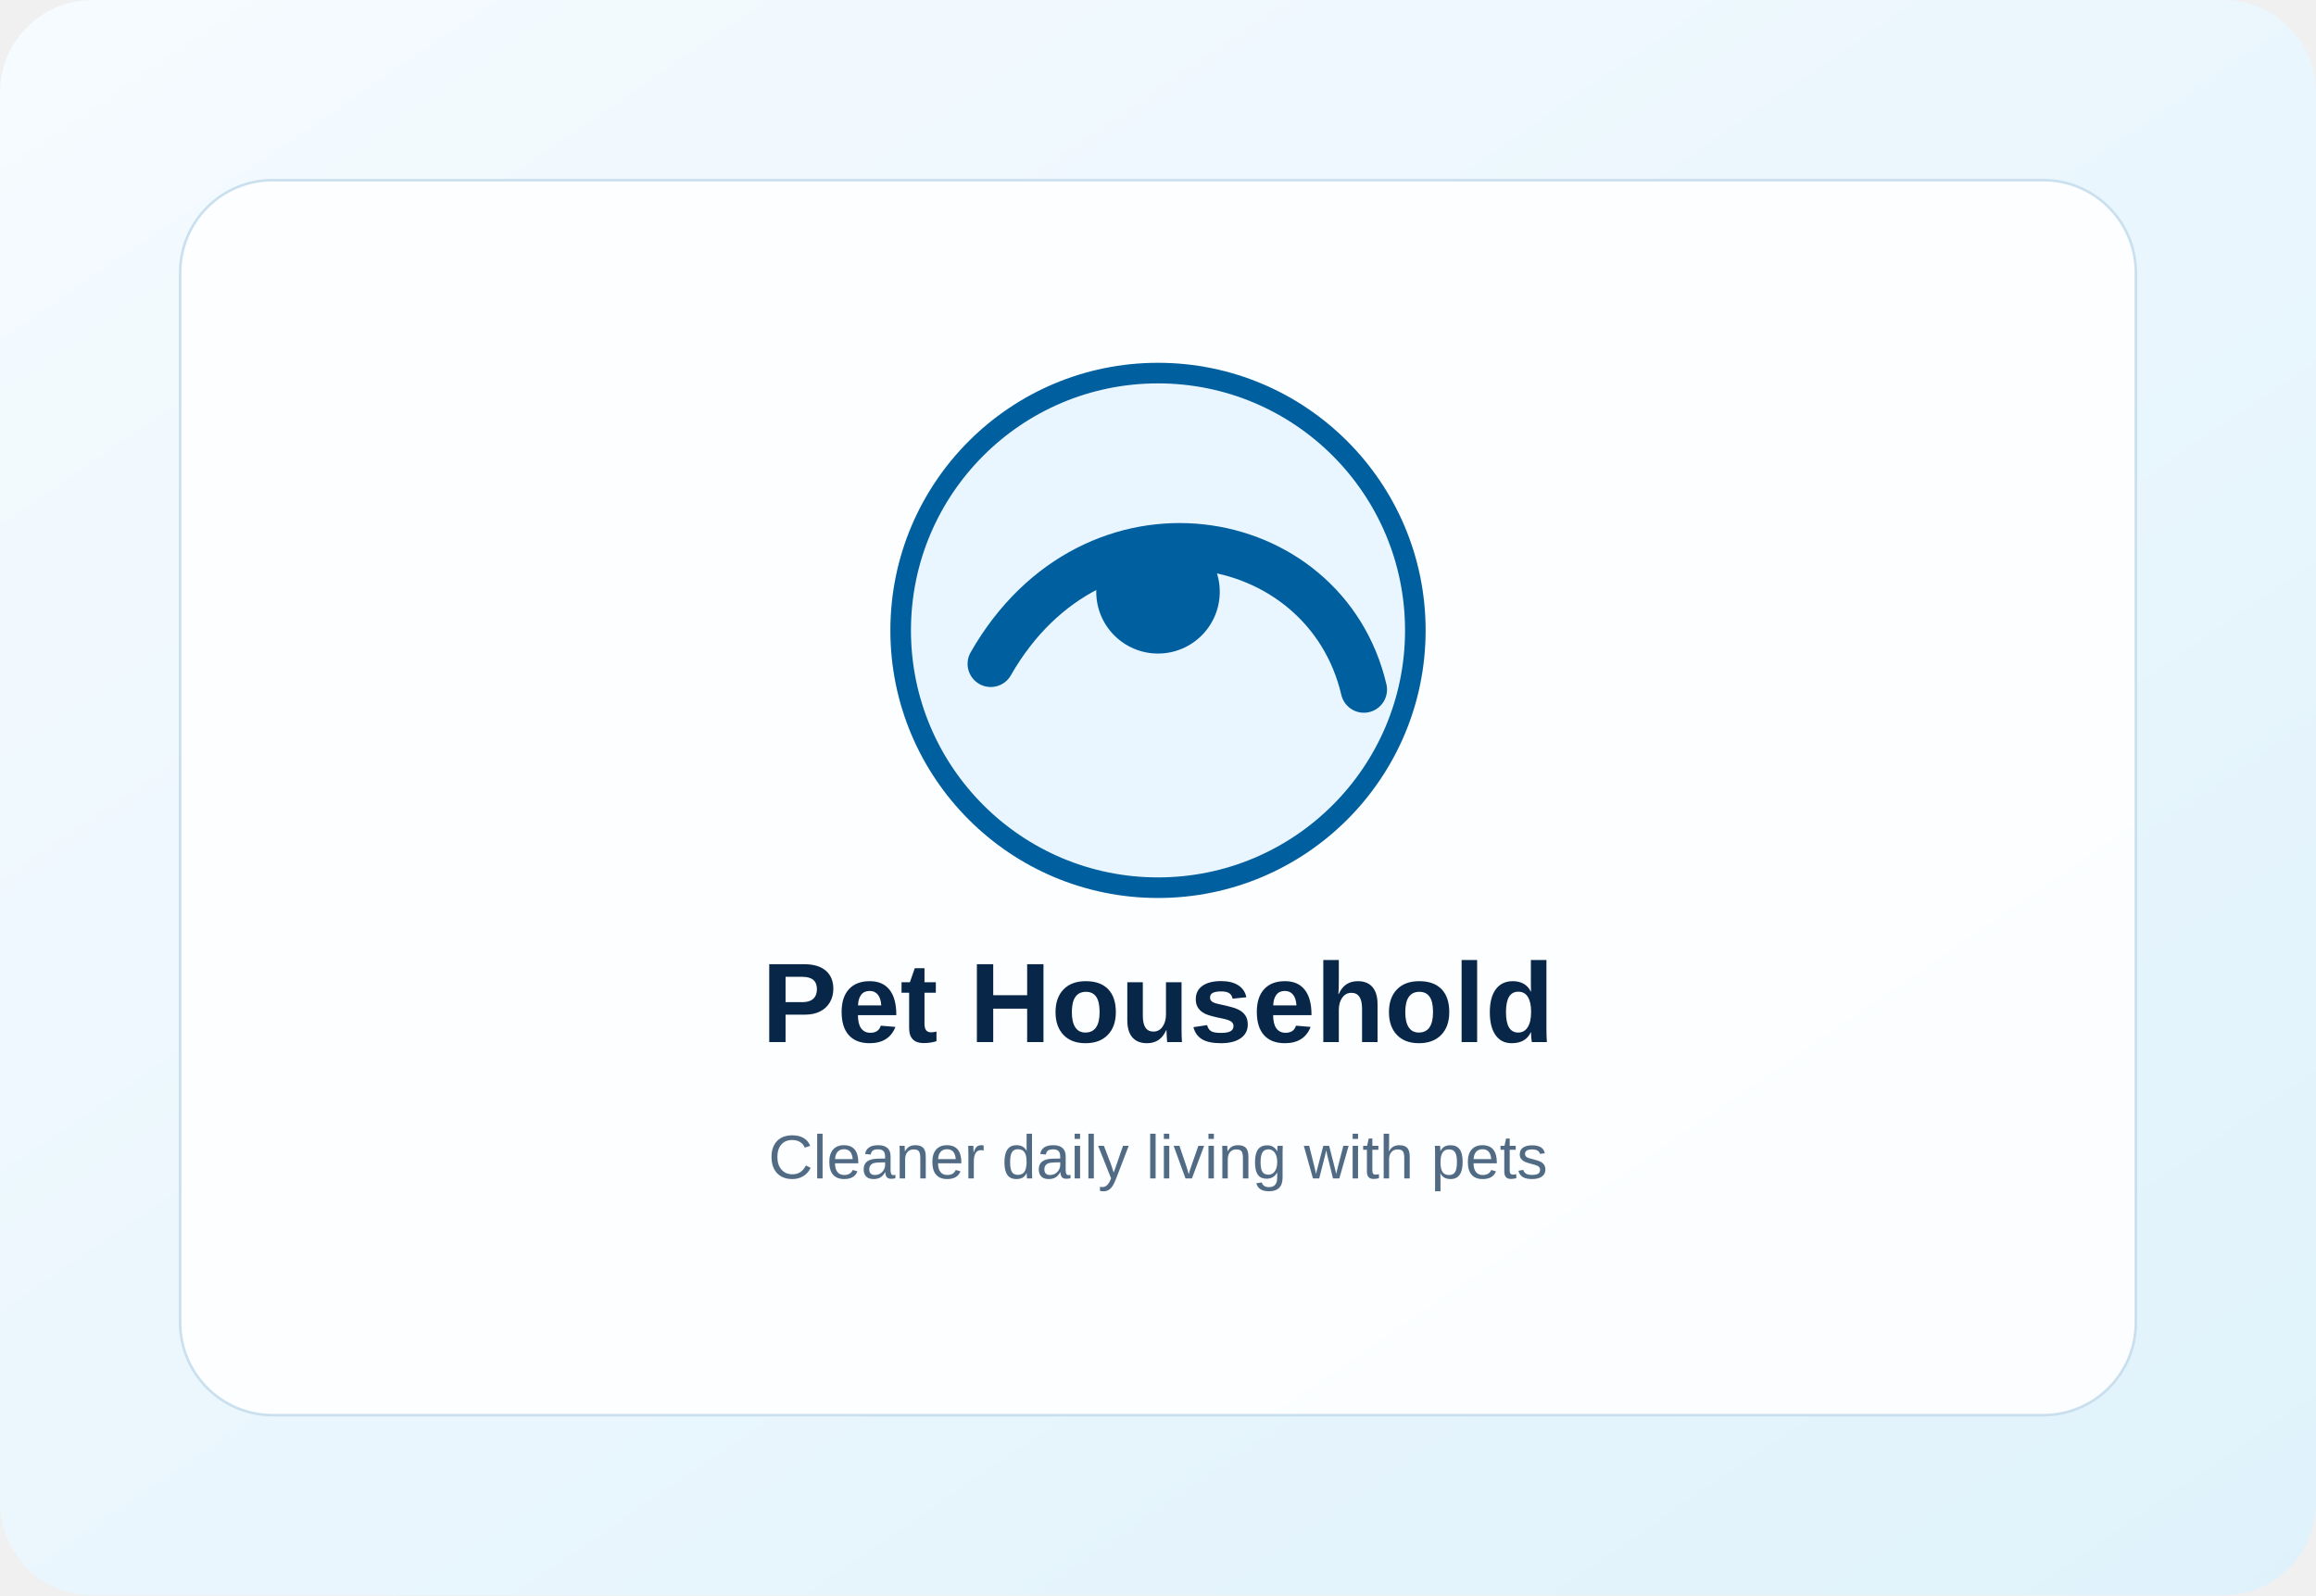
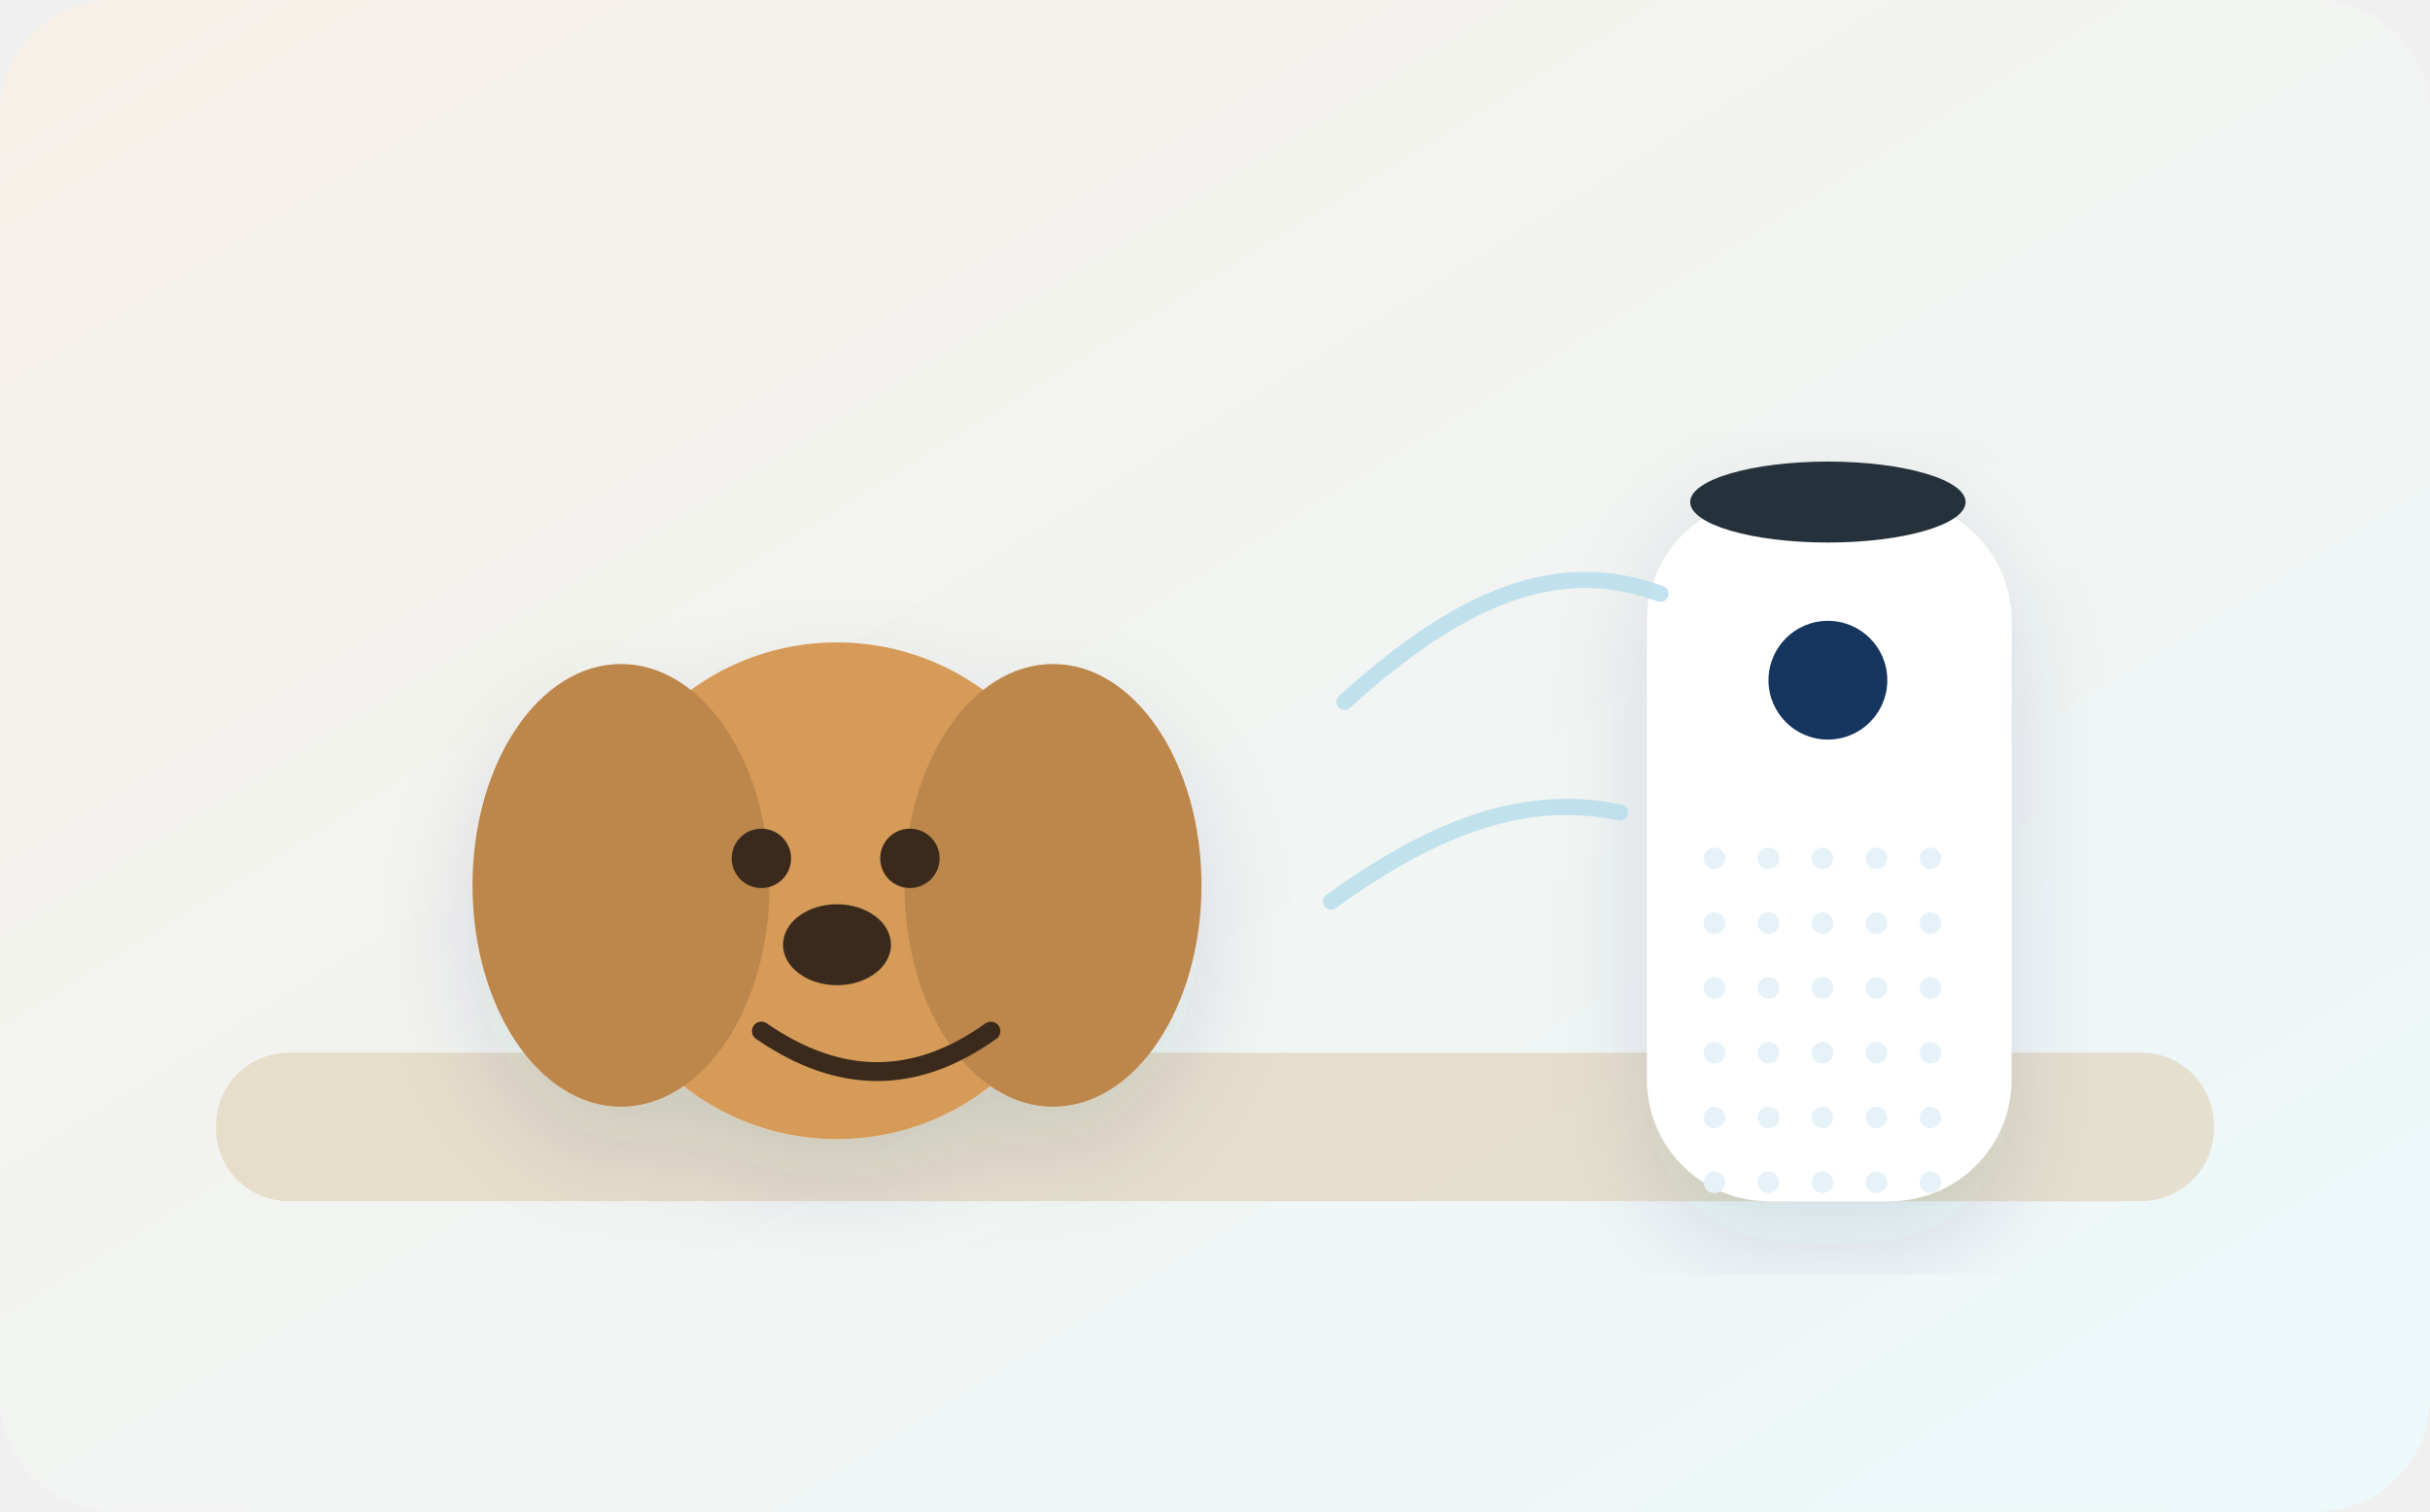
- <svg xmlns="http://www.w3.org/2000/svg" width="900" height="620" viewBox="0 0 900 620">
+ <svg xmlns="http://www.w3.org/2000/svg" viewBox="0 0 900 560">
  <defs>
-     <linearGradient id="g" x1="0" y1="0" x2="1" y2="1">
-       <stop stop-color="#f6fbff" />
-       <stop offset="1" stop-color="#dff2fb" />
+     <linearGradient id="bg" x1="0" y1="0" x2="1" y2="1">
+       <stop stop-color="#f6f0e8" />
+       <stop offset="1" stop-color="#edf8fb" />
    </linearGradient>
+     <filter id="s">
+       <feDropShadow dx="0" dy="16" stdDeviation="18" flood-color="#14345f" flood-opacity=".12" />
+     </filter>
  </defs>
-   <rect width="900" height="620" rx="36" fill="url(#g)" />
-   <rect x="70" y="70" width="760" height="480" rx="36" fill="#fff" opacity=".86" stroke="#c5dcec" />
-   <circle cx="450" cy="245" r="100" fill="#eaf6ff" stroke="#005f9f" stroke-width="8" />
-   <path d="M385 258c40-70 130-54 145 10" fill="none" stroke="#005f9f" stroke-width="18" stroke-linecap="round" />
-   <circle cx="450" cy="230" r="24" fill="#005f9f" />
-   <text x="450" y="405" text-anchor="middle" font-family="Arial, sans-serif" font-size="44" font-weight="800" fill="#082748">Pet Household</text>
-   <text x="450" y="458" text-anchor="middle" font-family="Arial, sans-serif" font-size="24" fill="#526b85">Cleaner daily living with pets</text>
+   <rect width="900" height="560" rx="42" fill="url(#bg)" />
+   <rect x="80" y="390" width="740" height="55" rx="27" fill="#d4bb91" opacity=".4" />
+   <g filter="url(#s)">
+     <circle cx="310" cy="330" r="92" fill="#d69b59" />
+     <ellipse cx="230" cy="328" rx="55" ry="82" fill="#bd864c" />
+     <ellipse cx="390" cy="328" rx="55" ry="82" fill="#bd864c" />
+     <circle cx="282" cy="318" r="11" fill="#3b2c1f" />
+     <circle cx="337" cy="318" r="11" fill="#3b2c1f" />
+     <ellipse cx="310" cy="350" rx="20" ry="15" fill="#3b2c1f" />
+     <path d="M282 382c29 20 57 20 85 0" stroke="#3b2c1f" stroke-width="7" fill="none" stroke-linecap="round" />
+     <rect x="610" y="185" width="135" height="260" rx="45" fill="#fff" />
+     <ellipse cx="677" cy="186" rx="51" ry="15" fill="#27323a" />
+     <circle cx="677" cy="252" r="22" fill="#14345f" />
+     <g fill="#e6f2f7">
+       <circle cx="635" cy="318" r="4" />
+       <circle cx="655" cy="318" r="4" />
+       <circle cx="675" cy="318" r="4" />
+       <circle cx="695" cy="318" r="4" />
+       <circle cx="715" cy="318" r="4" />
+       <circle cx="635" cy="342" r="4" />
+       <circle cx="655" cy="342" r="4" />
+       <circle cx="675" cy="342" r="4" />
+       <circle cx="695" cy="342" r="4" />
+       <circle cx="715" cy="342" r="4" />
+       <circle cx="635" cy="366" r="4" />
+       <circle cx="655" cy="366" r="4" />
+       <circle cx="675" cy="366" r="4" />
+       <circle cx="695" cy="366" r="4" />
+       <circle cx="715" cy="366" r="4" />
+       <circle cx="635" cy="390" r="4" />
+       <circle cx="655" cy="390" r="4" />
+       <circle cx="675" cy="390" r="4" />
+       <circle cx="695" cy="390" r="4" />
+       <circle cx="715" cy="390" r="4" />
+       <circle cx="635" cy="414" r="4" />
+       <circle cx="655" cy="414" r="4" />
+       <circle cx="675" cy="414" r="4" />
+       <circle cx="695" cy="414" r="4" />
+       <circle cx="715" cy="414" r="4" />
+       <circle cx="635" cy="438" r="4" />
+       <circle cx="655" cy="438" r="4" />
+       <circle cx="675" cy="438" r="4" />
+       <circle cx="695" cy="438" r="4" />
+       <circle cx="715" cy="438" r="4" />
+     </g>
+   </g>
+   <path d="M498 260c43-39 79-54 117-40M493 334c40-29 73-40 107-33" stroke="#b9ddec" stroke-width="6" fill="none" stroke-linecap="round" opacity=".85" />
</svg>
